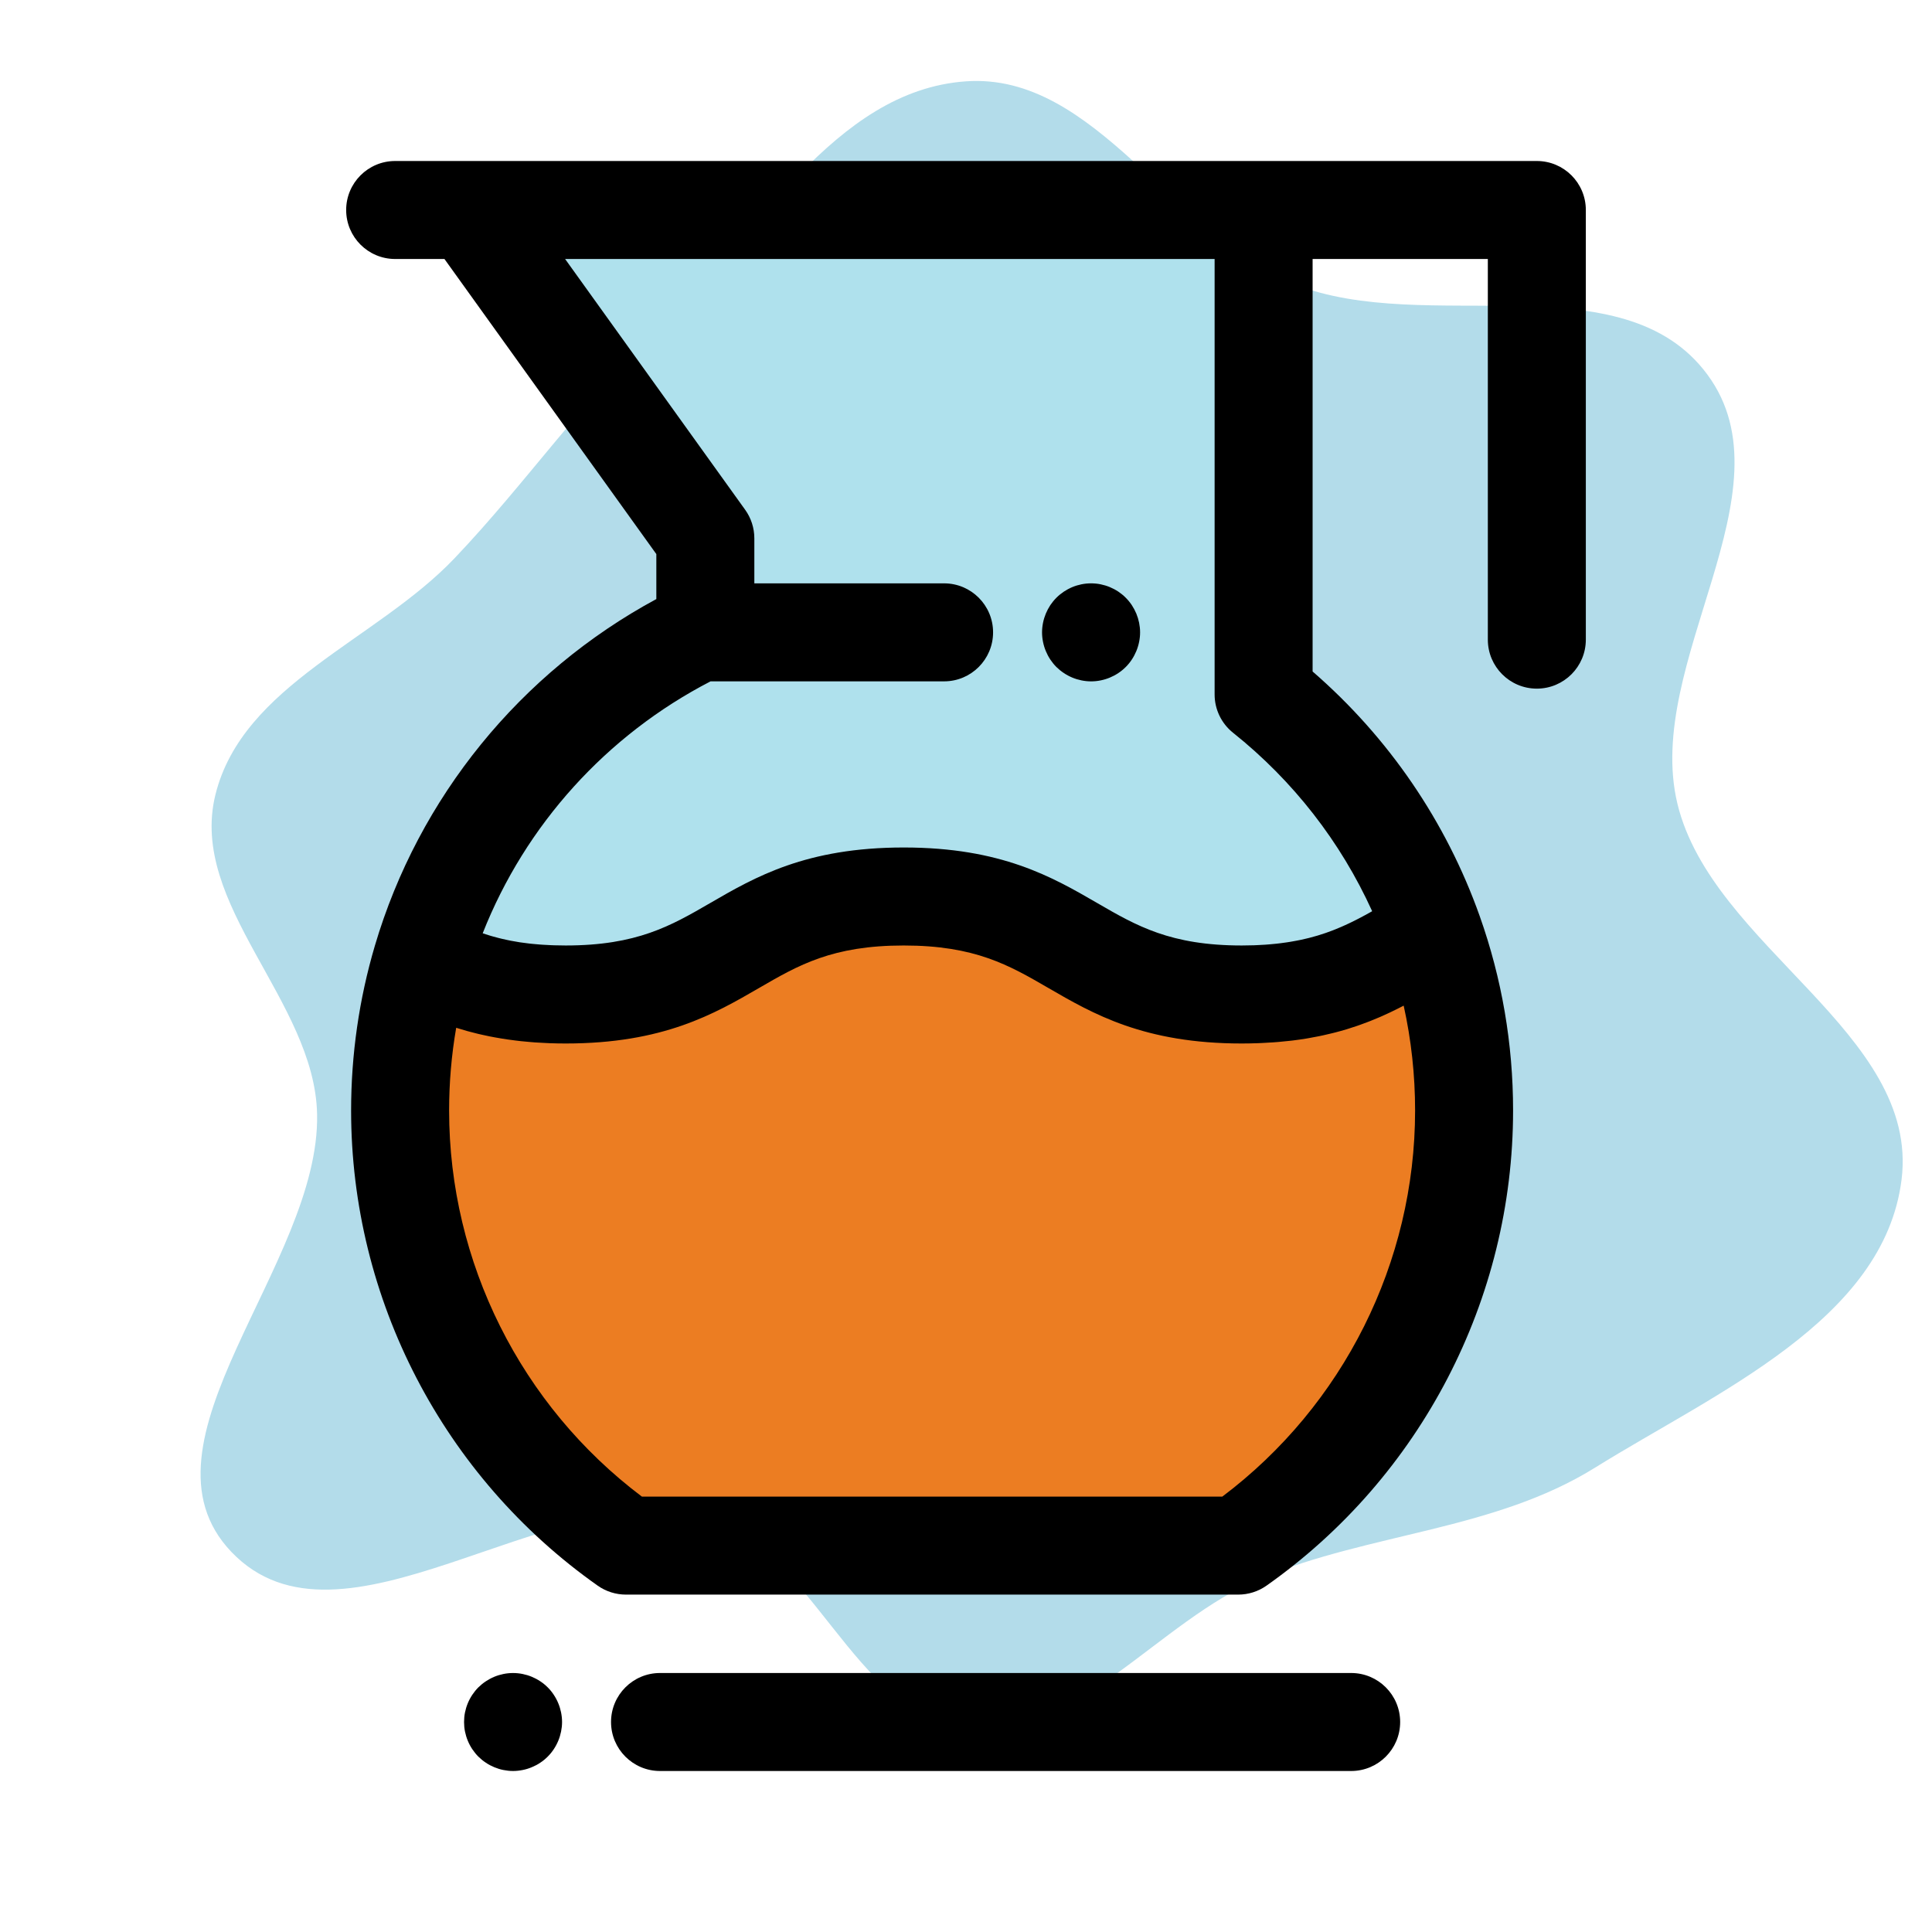
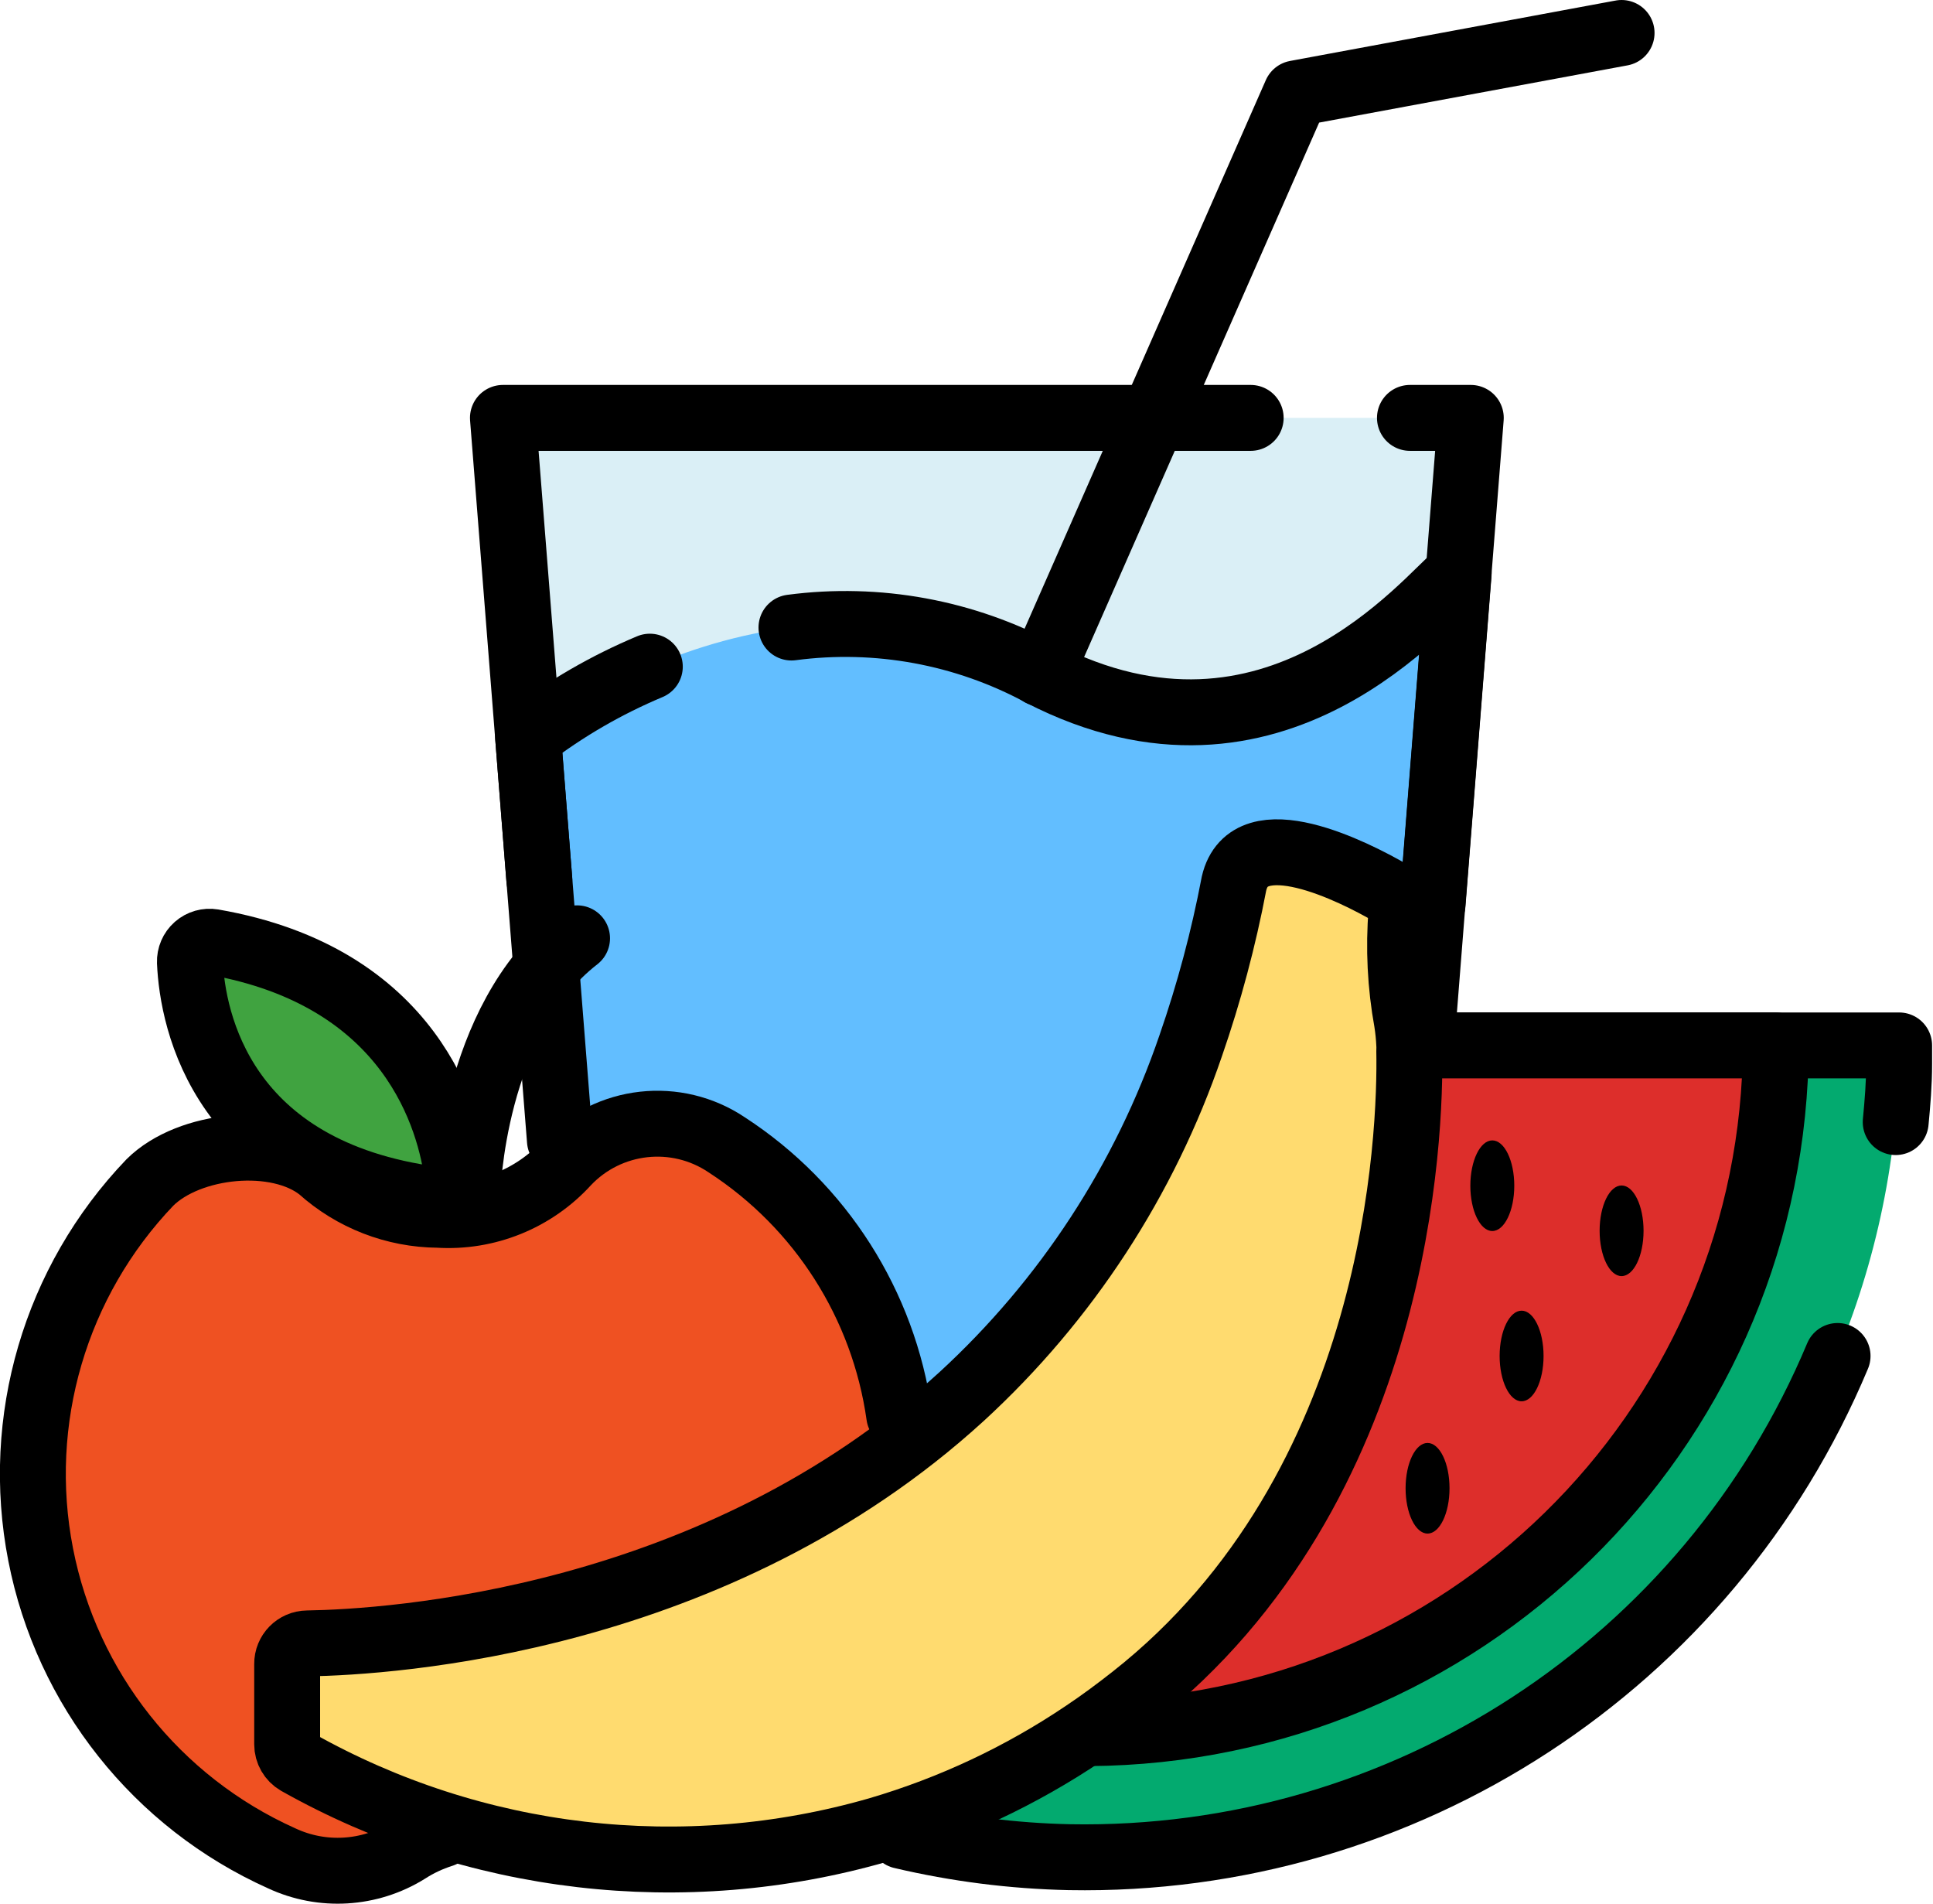
- <svg xmlns="http://www.w3.org/2000/svg" height="800px" width="800px" version="1.1" id="Layer_1" viewBox="-51.2 -51.2 614.40 614.40" xml:space="preserve" fill="#000000">
-   <g id="SVGRepo_bgCarrier" stroke-width="0">
-     <path transform="translate(-51.2, -51.2), scale(19.2)" d="M16,28.624C17.838,28.827,19.174,26.847,20.883,26.14C22.701,25.387,24.748,25.348,26.419,24.309C28.416,23.066,31.206,21.871,31.496,19.537C31.797,17.108,28.357,15.689,27.783,13.311C27.22,10.973,29.708,8.141,28.281,6.206C26.878,4.303,23.637,5.578,21.438,4.708C19.431,3.914,18.153,1.197,16,1.347C13.802,1.501,12.527,3.939,10.915,5.442C9.658,6.614,8.715,8,7.53,9.245C6.234,10.608,4.02,11.337,3.568,13.163C3.118,14.982,5.213,16.579,5.252,18.453C5.305,20.947,2.11,23.899,3.832,25.704C5.65,27.608,9.05,24.5,11.611,25.115C13.455,25.557,14.115,28.415,16,28.624" fill="#b3dcea" strokewidth="0" />
-   </g>
-   <g id="SVGRepo_tracerCarrier" stroke-linecap="round" stroke-linejoin="round" />
-   <g id="SVGRepo_iconCarrier">
-     <path d="M378.486,512H158.699c-8.606,0-15.582-6.978-15.582-15.582c0-8.604,6.976-15.582,15.582-15.582h219.787 c8.606,0,15.582,6.978,15.582,15.582C394.068,505.022,387.092,512,378.486,512z" />
-     <path d="M111.959,511.998c-1.028,0-2.041-0.109-3.054-0.312c-0.997-0.187-1.963-0.499-2.914-0.888 c-0.935-0.39-1.839-0.857-2.68-1.434c-0.857-0.559-1.652-1.215-2.384-1.932c-0.717-0.717-1.356-1.511-1.932-2.368 c-0.561-0.841-1.044-1.745-1.434-2.696c-0.39-0.935-0.686-1.915-0.888-2.912c-0.203-0.999-0.296-2.027-0.296-3.039 c0-1.013,0.093-2.043,0.296-3.039c0.203-0.997,0.499-1.98,0.888-2.914c0.39-0.95,0.873-1.853,1.434-2.694 c0.577-0.859,1.215-1.653,1.932-2.37c0.732-0.717,1.527-1.371,2.384-1.932c0.841-0.559,1.745-1.044,2.68-1.434 c0.935-0.39,1.917-0.684,2.914-0.887c2.01-0.407,4.083-0.407,6.093,0c0.997,0.203,1.979,0.497,2.914,0.887s1.854,0.874,2.696,1.434 c0.857,0.561,1.652,1.215,2.368,1.932s1.371,1.511,1.932,2.37c0.561,0.841,1.044,1.744,1.434,2.694 c0.39,0.935,0.686,1.917,0.888,2.914c0.203,0.997,0.312,2.026,0.312,3.039c0,1.011-0.109,2.041-0.312,3.039 c-0.203,0.997-0.499,1.979-0.888,2.912c-0.39,0.95-0.873,1.854-1.434,2.696c-0.561,0.857-1.215,1.652-1.932,2.368 s-1.511,1.373-2.368,1.932c-0.841,0.577-1.761,1.044-2.696,1.434s-1.917,0.701-2.914,0.888 C114,511.889,112.972,511.998,111.959,511.998z" />
-     <path style="fill:#ec7d22;" d="M147.86,440.322h194.72C386.02,409.7,414.4,359.146,414.4,301.958 c0-19.844-3.425-38.887-9.703-56.577c-16.321,8.883-29.341,19.68-60.987,19.68c-53.758,0-53.758-31.164-107.517-31.164 c-53.757,0-53.757,31.164-107.513,31.164c-21.6,0-34.516-5.035-45.732-11.054c-4.486,15.203-6.904,31.294-6.904,47.951 C76.041,359.146,104.42,409.7,147.86,440.322z" />
-     <path style="fill:#AFE1ED;" d="M82.945,254.007c11.216,6.019,24.132,11.054,45.732,11.054c53.757,0,53.757-31.164,107.513-31.164 c53.758,0,53.758,31.164,107.517,31.164c31.646,0,44.668-10.795,60.987-19.68c-10.669-30.063-29.592-56.219-54.051-75.734v-49.654 V15.582H98.135l74.97,104.413v28.892C129.868,169.293,96.676,207.477,82.945,254.007z" />
-     <path d="M437.533,0h-86.889H98.135H74.467c-8.606,0-15.582,6.978-15.582,15.582s6.976,15.582,15.582,15.582h15.674l67.382,93.845 v14.301c-43.215,23.334-75.579,63.034-89.524,110.287c-5.003,16.96-7.542,34.577-7.542,52.362 c0,59.999,29.316,116.486,78.423,151.101c2.629,1.851,5.764,2.845,8.978,2.845h194.72c3.215,0,6.35-0.994,8.978-2.845 c49.105-34.617,78.423-91.102,78.423-151.101c0-21.171-3.564-41.95-10.591-61.76c-0.003-0.009-0.005-0.019-0.009-0.03 c-10.686-30.111-28.989-56.873-53.154-77.825V31.164h55.725v121.048c0,8.604,6.976,15.582,15.582,15.582s15.582-6.978,15.582-15.582 V15.582C453.115,6.978,446.139,0,437.533,0z M337.508,424.74H152.932c-38.482-28.977-61.309-74.514-61.309-122.782 c0-8.854,0.754-17.651,2.252-26.312c0.111,0.034,0.229,0.065,0.34,0.101c0.975,0.309,1.971,0.608,2.995,0.894 c0.39,0.109,0.798,0.21,1.195,0.316c0.774,0.206,1.55,0.411,2.353,0.603c0.472,0.114,0.961,0.22,1.444,0.327 c0.757,0.17,1.519,0.338,2.301,0.494c0.525,0.106,1.063,0.204,1.6,0.304c0.778,0.143,1.566,0.28,2.37,0.411 c0.563,0.09,1.131,0.178,1.705,0.262c0.82,0.12,1.656,0.229,2.504,0.333c0.587,0.072,1.175,0.145,1.775,0.209 c0.893,0.097,1.809,0.178,2.732,0.256c0.587,0.05,1.167,0.104,1.765,0.146c1.032,0.073,2.094,0.125,3.163,0.174 c0.528,0.025,1.039,0.059,1.577,0.078c1.621,0.056,3.277,0.089,4.985,0.089c31.069,0,47.275-9.394,61.573-17.684 c12.477-7.235,23.253-13.48,45.941-13.48c22.689,0,33.466,6.247,45.944,13.48c14.298,8.288,30.504,17.684,61.573,17.684 c1.765,0,3.469-0.039,5.139-0.098c0.511-0.017,1.008-0.045,1.51-0.069c1.175-0.055,2.329-0.122,3.459-0.203 c0.516-0.037,1.032-0.075,1.538-0.118c1.22-0.103,2.411-0.224,3.579-0.358c0.323-0.037,0.656-0.067,0.975-0.106 c1.463-0.181,2.886-0.385,4.273-0.611c0.349-0.058,0.683-0.122,1.027-0.182c1.044-0.181,2.069-0.371,3.071-0.577 c0.433-0.089,0.862-0.179,1.287-0.273c0.941-0.204,1.862-0.421,2.767-0.645c0.358-0.089,0.725-0.174,1.077-0.266 c1.223-0.318,2.423-0.65,3.585-1c0.108-0.033,0.207-0.067,0.315-0.1c1.06-0.324,2.093-0.662,3.106-1.01 c0.346-0.118,0.686-0.242,1.027-0.363c0.785-0.28,1.558-0.566,2.317-0.859c0.332-0.128,0.665-0.256,0.993-0.386 c0.868-0.346,1.72-0.698,2.555-1.058c0.165-0.072,0.337-0.14,0.5-0.21c1-0.436,1.976-0.882,2.934-1.335 c0.249-0.117,0.491-0.238,0.739-0.357c0.717-0.344,1.424-0.692,2.119-1.044c0.29-0.146,0.578-0.293,0.866-0.441 c0.238-0.123,0.483-0.243,0.718-0.366c2.414,10.89,3.632,22.049,3.632,33.346C398.816,350.227,375.988,395.764,337.508,424.74z M340.926,181.826c19.121,15.258,34.243,34.7,44.239,56.753c-0.009,0.006-0.02,0.011-0.03,0.017 c-0.221,0.125-0.444,0.246-0.665,0.371c-0.505,0.282-1.01,0.563-1.515,0.838c-0.273,0.148-0.547,0.293-0.821,0.439 c-0.46,0.246-0.921,0.491-1.385,0.731c-0.291,0.151-0.586,0.299-0.879,0.447c-0.452,0.229-0.907,0.455-1.365,0.678 c-0.305,0.148-0.612,0.294-0.921,0.439c-0.458,0.217-0.922,0.428-1.388,0.637c-0.31,0.139-0.62,0.277-0.933,0.413 c-0.489,0.212-0.986,0.416-1.485,0.619c-0.301,0.122-0.597,0.246-0.901,0.365c-0.572,0.223-1.158,0.436-1.745,0.648 c-0.243,0.087-0.478,0.179-0.725,0.263c-0.841,0.291-1.7,0.57-2.58,0.835c-0.122,0.036-0.249,0.069-0.371,0.104 c-0.759,0.223-1.532,0.438-2.323,0.64c-0.313,0.079-0.637,0.151-0.957,0.227c-0.62,0.148-1.245,0.294-1.887,0.43 c-0.377,0.079-0.767,0.151-1.152,0.226c-0.612,0.118-1.231,0.232-1.864,0.338c-0.414,0.069-0.837,0.134-1.261,0.198 c-0.637,0.095-1.286,0.184-1.946,0.266c-0.441,0.055-0.883,0.109-1.335,0.159c-0.687,0.075-1.396,0.139-2.11,0.199 c-0.45,0.039-0.896,0.079-1.356,0.112c-0.795,0.056-1.616,0.097-2.443,0.132c-0.41,0.019-0.806,0.045-1.223,0.059 c-1.259,0.042-2.551,0.067-3.891,0.067c-22.689,0-33.466-6.247-45.944-13.48c-14.298-8.288-30.504-17.684-61.573-17.684 c-31.068,0-47.273,9.394-61.571,17.684c-12.478,7.235-23.255,13.48-45.942,13.48c-1.259,0-2.473-0.023-3.662-0.061 c-0.377-0.012-0.74-0.031-1.109-0.045c-0.813-0.034-1.614-0.075-2.397-0.126c-0.396-0.025-0.788-0.053-1.176-0.083 c-0.765-0.059-1.511-0.128-2.249-0.204c-0.338-0.034-0.681-0.065-1.013-0.104c-1.032-0.118-2.044-0.249-3.023-0.399 c-0.064-0.009-0.123-0.022-0.185-0.031c-0.924-0.145-1.822-0.304-2.703-0.475c-0.312-0.061-0.615-0.128-0.922-0.192 c-0.631-0.131-1.254-0.268-1.865-0.413c-0.323-0.076-0.645-0.154-0.963-0.235c-0.612-0.154-1.214-0.318-1.808-0.486 c-0.27-0.076-0.542-0.15-0.807-0.229c-0.841-0.249-1.669-0.51-2.479-0.787c-0.006-0.002-0.011-0.005-0.017-0.006 c13.589-34.454,39.345-62.994,72.469-80.123h74.26c8.606,0,15.582-6.978,15.582-15.582s-6.976-15.582-15.582-15.582h-60.34v-14.322 c0-3.261-1.024-6.44-2.925-9.087l-57.256-79.743h206.555v138.483C335.062,174.387,337.22,178.87,340.926,181.826z" />
-     <path d="M295.781,165.484c-1.028,0-2.041-0.109-3.054-0.312c-0.997-0.203-1.979-0.499-2.914-0.888 c-0.935-0.39-1.839-0.873-2.68-1.434c-0.857-0.561-1.652-1.215-2.384-1.932c-0.717-0.717-1.356-1.511-1.932-2.368 c-0.561-0.841-1.044-1.761-1.434-2.696c-0.39-0.935-0.686-1.915-0.888-2.914c-0.203-0.997-0.312-2.026-0.312-3.037 c0-1.013,0.109-2.043,0.312-3.054c0.203-0.999,0.499-1.965,0.888-2.914c0.39-0.936,0.873-1.84,1.434-2.696 c0.577-0.841,1.215-1.636,1.932-2.353c0.732-0.732,1.527-1.371,2.384-1.948c0.841-0.561,1.745-1.044,2.68-1.434 c0.935-0.39,1.917-0.686,2.914-0.888c2.01-0.405,4.082-0.405,6.093,0c0.997,0.203,1.979,0.499,2.914,0.888 c0.935,0.39,1.854,0.873,2.696,1.434c0.841,0.577,1.652,1.215,2.368,1.948c0.717,0.717,1.371,1.511,1.932,2.353 c0.561,0.857,1.044,1.761,1.434,2.696c0.39,0.949,0.686,1.915,0.888,2.914c0.203,1.011,0.312,2.026,0.312,3.054 c0,1.011-0.109,2.041-0.312,3.037c-0.203,0.999-0.499,1.98-0.888,2.914c-0.39,0.936-0.873,1.854-1.434,2.696 c-0.561,0.857-1.215,1.652-1.932,2.368C303.899,163.816,299.879,165.484,295.781,165.484z" />
+ <svg xmlns="http://www.w3.org/2000/svg" viewBox="0 0 84.48 83.18">
+   <defs>
+     <style>.cls-1{fill:#daeff6;}.cls-2{fill:#62beff;}.cls-3{fill:none;}.cls-3,.cls-7,.cls-8{stroke:#000;stroke-linecap:round;stroke-width:2.88px;}.cls-3,.cls-8{stroke-linejoin:round;}.cls-4{fill:#03aa6f;}.cls-5{fill:#dd2e2b;}.cls-6{fill:#ef5122;}.cls-7{fill:#40a340;stroke-miterlimit:10;}.cls-8{fill:#ffdb6f;}</style>
+   </defs>
+   <g id="Layer_2" data-name="Layer 2">
+     <g id="Layer_1-2" data-name="Layer 1">
+       <polygon class="cls-1" points="60.18 70.22 26.09 70.22 21.98 18.26 64.28 18.26 60.18 70.22" />
+       <path class="cls-2" d="M23.08,32.21S34,23.29,45.49,29.43c10.23,5.28,16.89-3.29,18.26-4.36L60.18,70.22H26.09Z" />
+       <polyline class="cls-3" points="61.62 18.26 64.28 18.26 62.19 44.73" />
+       <polyline class="cls-3" points="24.47 49.83 21.98 18.26 54.66 18.26" />
+       <path class="cls-3" d="M34.59,27.42a18,18,0,0,1,10.9,2c10.23,5.28,16.89-3.29,18.26-4.36L62.61,39.51" />
+       <path class="cls-3" d="M23.57,38.44l-.49-6.23a24.15,24.15,0,0,1,5.32-3.08" />
+       <path class="cls-4" d="M83,45.68c0,.27,0,.55,0,.82a35.65,35.65,0,0,1-36.3,34.65A35.06,35.06,0,0,1,38.38,80a32.43,32.43,0,0,0,9-4.23c.72-.48,1.42-1,2.12-1.55C61.18,65,61.66,49.48,61.61,45.94a2.17,2.17,0,0,0,0-.26Z" />
+       <path class="cls-3" d="M80.31,59.25a35.69,35.69,0,0,1-33.58,21.9,35.27,35.27,0,0,1-7.32-.93" />
+       <path class="cls-3" d="M61.66,45.68H83c0,.27,0,.55,0,.82,0,.85-.07,1.69-.15,2.53" />
+       <path class="cls-5" d="M77.6,45.68v.69A30.2,30.2,0,0,1,47.39,75.73c.72-.48,1.42-1,2.12-1.55C61.18,65,61.66,49.48,61.61,45.94a2.17,2.17,0,0,0,0-.26Z" />
+       <path class="cls-3" d="M62,45.68H77.6v.69a30.21,30.21,0,0,1-30,29.36" />
+       <path class="cls-6" d="M39.41,64.54c-.39,8.92-3,13.4-10.43,16.69l-.14.11a3.89,3.89,0,0,1-4.2-.11,5.44,5.44,0,0,0-3.38-1.37,6.4,6.4,0,0,0-3.45,1,5.78,5.78,0,0,1-5.5.33A18.41,18.41,0,0,1,6.55,51.67c1.71-1.7,5.57-2.09,7.45-.59a7.78,7.78,0,0,0,5.15,2,7,7,0,0,0,5.62-2.27,5.44,5.44,0,0,1,7-.78A16.67,16.67,0,0,1,39.41,64.54Z" />
+       <path class="cls-3" d="M19.32,80.16a6.32,6.32,0,0,0-1.51.71,5.78,5.78,0,0,1-5.5.33A18.41,18.41,0,0,1,6.55,51.67c1.71-1.7,5.57-2.09,7.45-.59a7.78,7.78,0,0,0,5.15,2,7,7,0,0,0,5.62-2.27,5.44,5.44,0,0,1,7-.78A16.92,16.92,0,0,1,39.3,61.85" />
+       <path class="cls-3" d="M20.43,52.13S20.6,44.58,25.22,41" />
+       <path class="cls-7" d="M20,51.47c-.31-2.53-2-8.8-10.7-10.31a.86.86,0,0,0-1,.88C8.41,44.6,9.71,51.2,19,52.42A.86.86,0,0,0,20,51.47Z" />
+       <path class="cls-8" d="M49.51,74.18c-.7.55-1.4,1.07-2.12,1.55a32.43,32.43,0,0,1-9,4.23A33.11,33.11,0,0,1,13,77a.9.9,0,0,1-.45-.78V72.71a.89.89,0,0,1,.88-.9c3.65-.06,17.83-.94,28.61-10.8h0a37.1,37.1,0,0,0,10-15.32,50.26,50.26,0,0,0,1.89-7.08c.66-2.86,5.29-.49,6.8.38a1,1,0,0,1,.52.82,18.63,18.63,0,0,0,.24,4.84,8.93,8.93,0,0,1,.1,1,2.17,2.17,0,0,1,0,.26C61.66,49.48,61.18,65,49.51,74.18Z" />
+       <ellipse cx="65.22" cy="51.81" rx="0.96" ry="1.98" />
+       <ellipse cx="70.87" cy="53.78" rx="0.96" ry="1.98" />
+       <ellipse cx="66.5" cy="59.25" rx="0.96" ry="1.98" />
+       <ellipse cx="62.39" cy="65.03" rx="0.96" ry="1.98" />
+       <polyline class="cls-3" points="45.49 29.43 56.64 4.08 70.87 1.44" />
+     </g>
  </g>
</svg>
